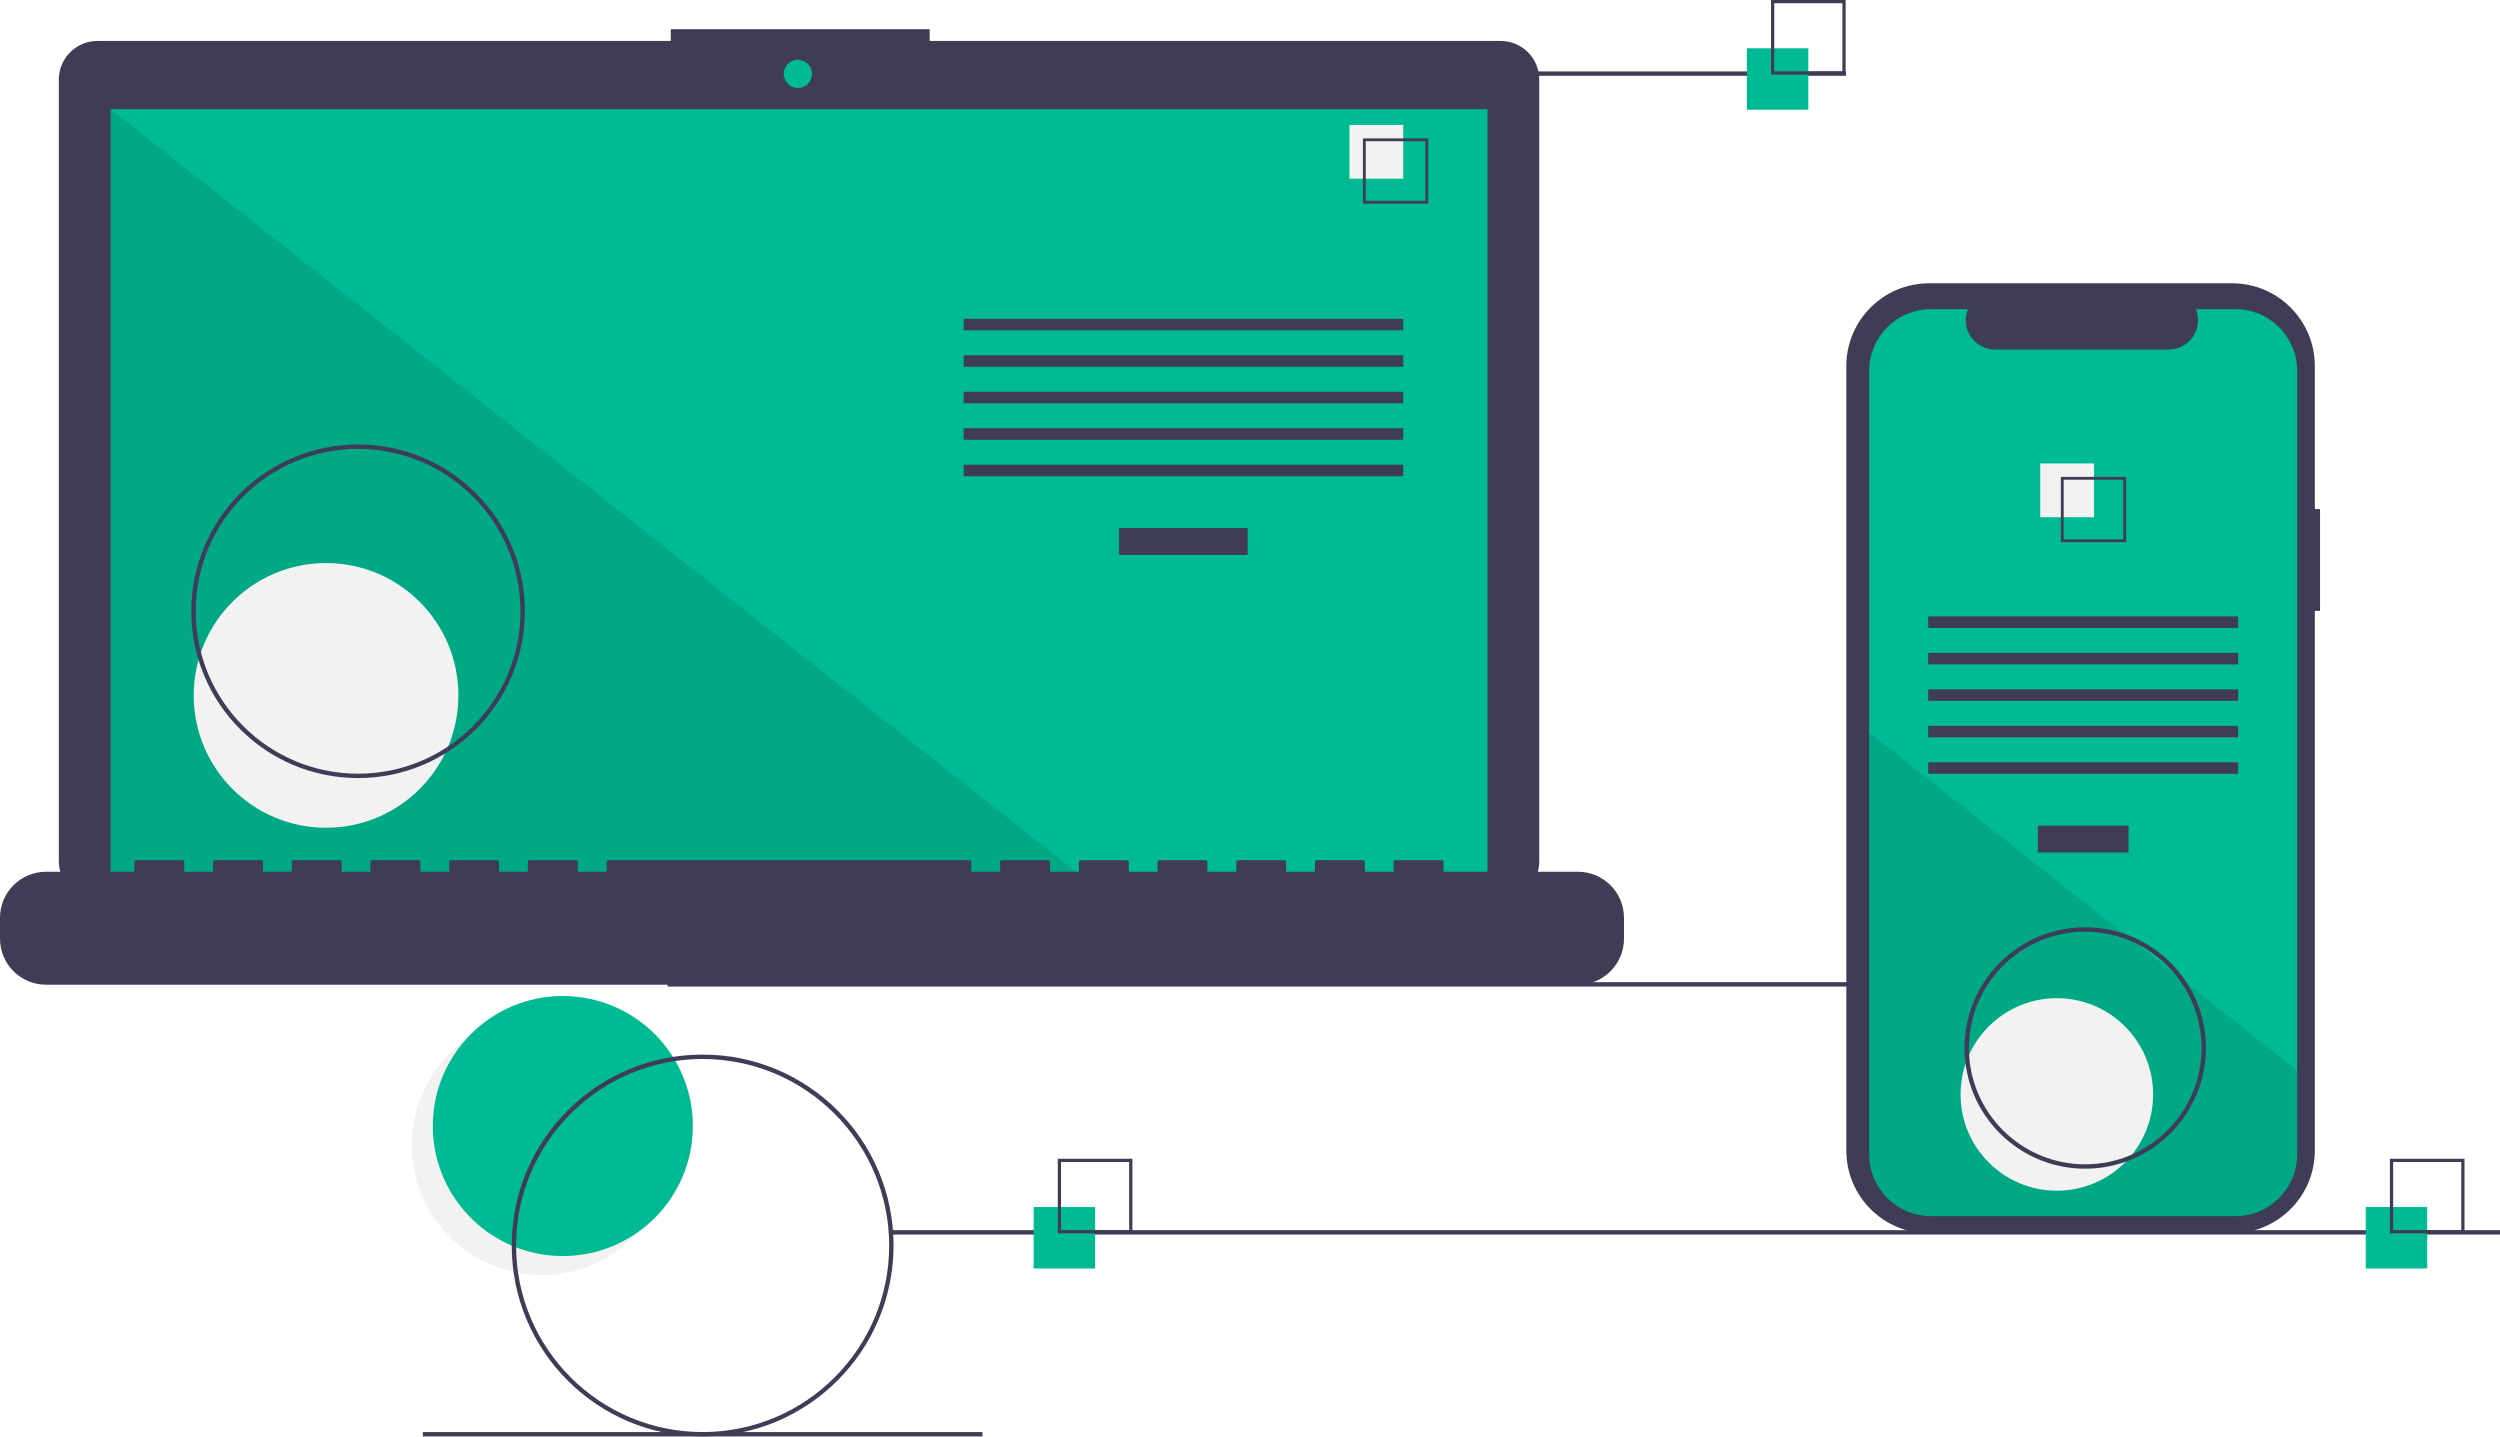
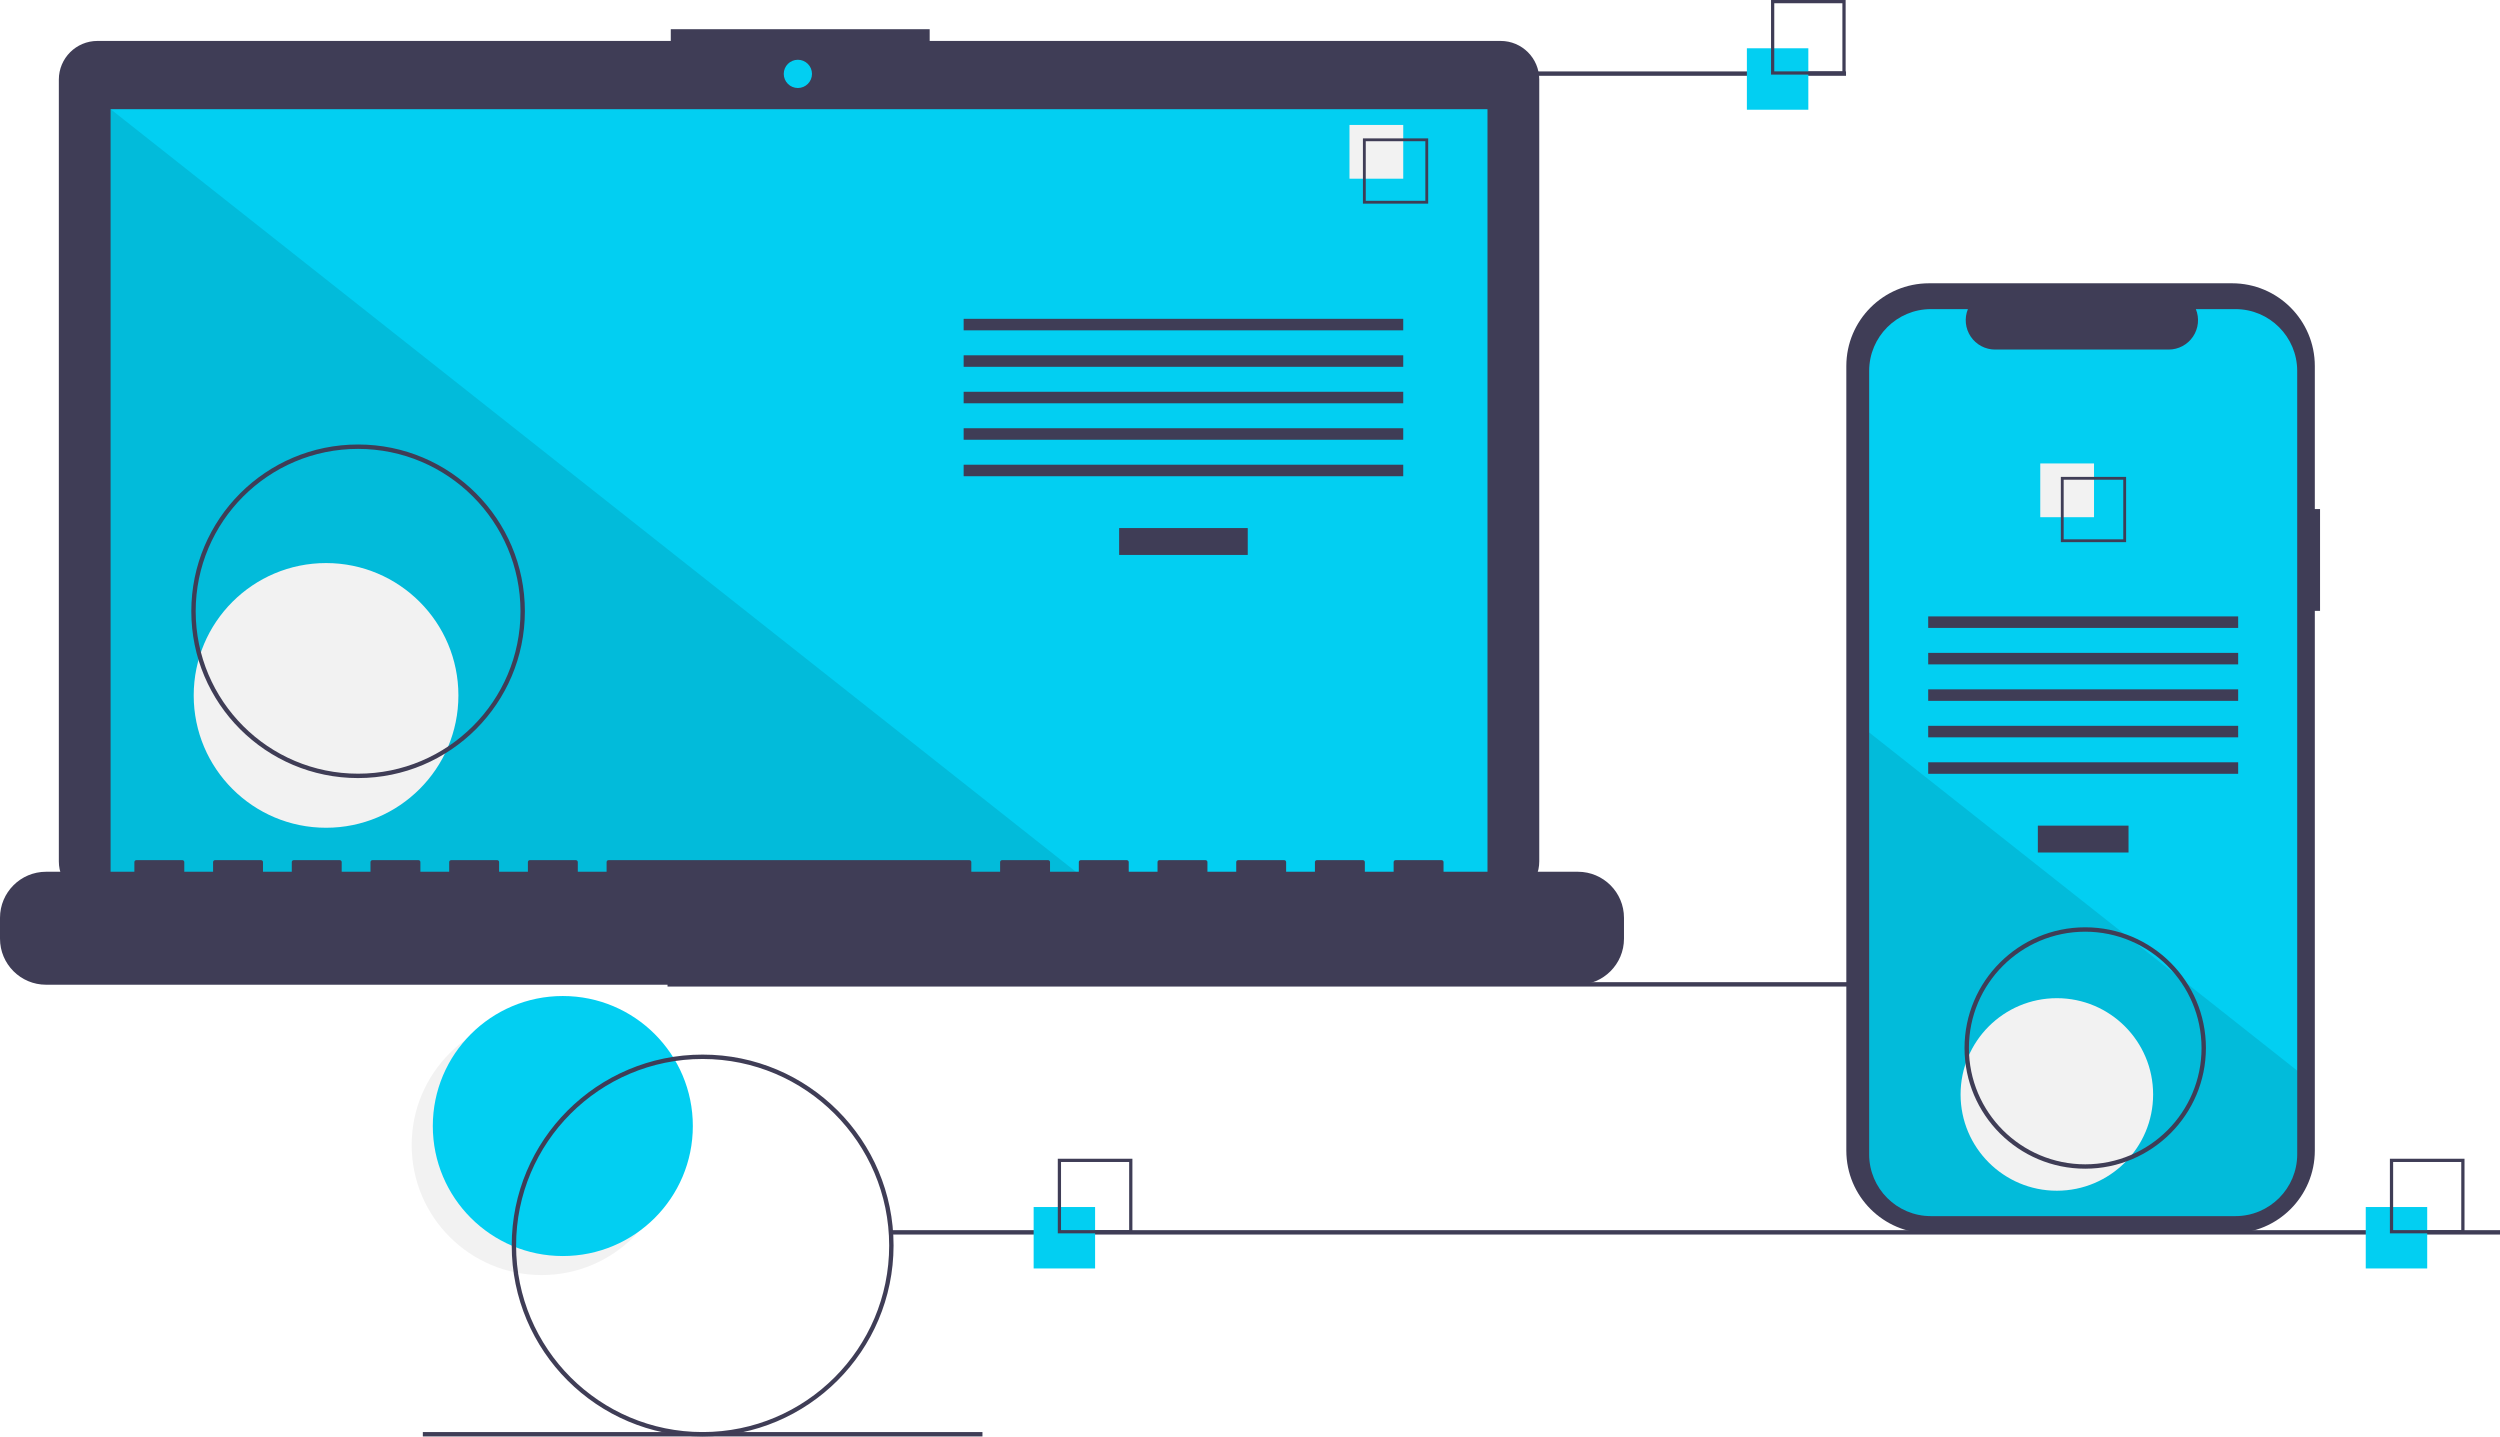
<svg xmlns="http://www.w3.org/2000/svg" id="b6117b06-2b45-45bc-b789-4a82ab6612dd" data-name="Layer 1" width="1139.171" height="654.543" viewBox="0 0 1139.171 654.543">
  <circle cx="246.827" cy="521.765" r="59.243" fill="#f2f2f2" />
-   <circle cx="256.46" cy="513.095" r="59.243" fill="#00ba94" />
+   <circle cx="256.46" cy="513.095" r="59.243" fill="#02cff2" />
  <rect x="304.171" y="447.543" width="733" height="2" fill="#3f3d56" />
  <path d="M714.207,141.381H454.038v-5.362h-117.971v5.362H74.825a17.599,17.599,0,0,0-17.599,17.599V515.231a17.599,17.599,0,0,0,17.599,17.599H714.207a17.599,17.599,0,0,0,17.599-17.599V158.979A17.599,17.599,0,0,0,714.207,141.381Z" transform="translate(-30.41456 -122.7284)" fill="#3f3d56" />
-   <rect x="50.406" y="49.754" width="627.391" height="353.913" fill="#00ba94" />
-   <circle cx="363.565" cy="33.667" r="6.435" fill="#00ba94" />
+   <rect x="50.406" y="49.754" width="627.391" height="353.913" fill="#02cff2" />
+   <circle cx="363.565" cy="33.667" r="6.435" fill="#02cff2" />
  <polygon points="498.374 403.667 50.406 403.667 50.406 49.754 498.374 403.667" opacity="0.1" />
  <circle cx="148.574" cy="316.876" r="60.307" fill="#f2f2f2" />
  <rect x="509.953" y="240.622" width="58.605" height="12.246" fill="#3f3d56" />
  <rect x="439.102" y="145.279" width="200.307" height="5.248" fill="#3f3d56" />
  <rect x="439.102" y="161.898" width="200.307" height="5.248" fill="#3f3d56" />
  <rect x="439.102" y="178.518" width="200.307" height="5.248" fill="#3f3d56" />
  <rect x="439.102" y="195.137" width="200.307" height="5.248" fill="#3f3d56" />
  <rect x="439.102" y="211.756" width="200.307" height="5.248" fill="#3f3d56" />
  <rect x="614.917" y="56.934" width="24.492" height="24.492" fill="#f2f2f2" />
  <path d="M681.195,215.525h-29.74v-29.74h29.74Zm-28.447-1.293h27.154V187.078H652.748Z" transform="translate(-30.41456 -122.7284)" fill="#3f3d56" />
  <path d="M749.422,519.96H688.192v-4.412a.875.875,0,0,0-.875-.875h-20.993a.875.875,0,0,0-.875.875v4.412H652.329v-4.412a.875.875,0,0,0-.875-.875H630.462a.875.875,0,0,0-.875.875v4.412H616.467v-4.412a.875.875,0,0,0-.875-.875H594.599a.875.875,0,0,0-.875.875v4.412H580.604v-4.412a.875.875,0,0,0-.875-.875H558.736a.875.875,0,0,0-.875.875v4.412H544.741v-4.412a.875.875,0,0,0-.875-.875H522.873a.875.875,0,0,0-.875.875v4.412H508.878v-4.412a.875.875,0,0,0-.875-.875h-20.993a.875.875,0,0,0-.875.875v4.412H473.015v-4.412a.875.875,0,0,0-.875-.875H307.696a.875.875,0,0,0-.875.875v4.412H293.701v-4.412a.875.875,0,0,0-.875-.875H271.833a.875.875,0,0,0-.875.875v4.412H257.838v-4.412a.875.875,0,0,0-.875-.875h-20.993a.875.875,0,0,0-.875.875v4.412H221.975v-4.412a.875.875,0,0,0-.875-.875H200.107a.875.875,0,0,0-.875.875v4.412H186.112v-4.412a.875.875,0,0,0-.875-.875H164.244a.875.875,0,0,0-.875.875v4.412H150.249v-4.412a.875.875,0,0,0-.875-.875H128.381a.875.875,0,0,0-.875.875v4.412H114.386v-4.412a.875.875,0,0,0-.875-.875H92.519a.875.875,0,0,0-.875.875v4.412H51.407a20.993,20.993,0,0,0-20.993,20.993v9.492A20.993,20.993,0,0,0,51.407,571.438H749.422a20.993,20.993,0,0,0,20.993-20.993v-9.492A20.993,20.993,0,0,0,749.422,519.96Z" transform="translate(-30.41456 -122.7284)" fill="#3f3d56" />
  <path d="M193.586,477.272a76,76,0,1,1,76-76A76.086,76.086,0,0,1,193.586,477.272Zm0-150a74,74,0,1,0,74,74A74.084,74.084,0,0,0,193.586,327.272Z" transform="translate(-30.41456 -122.7284)" fill="#3f3d56" />
  <rect x="586.171" y="32.543" width="255" height="2" fill="#3f3d56" />
  <rect x="406.171" y="560.543" width="733" height="2" fill="#3f3d56" />
  <rect x="192.672" y="652.543" width="255" height="2" fill="#3f3d56" />
-   <rect x="471" y="550" width="28" height="28" fill="#00ba94" />
+   <rect x="471" y="550" width="28" height="28" fill="#02cff2" />
  <path d="M546.415,684.728h-34v-34h34Zm-32.522-1.478H544.936V652.207H513.893Z" transform="translate(-30.41456 -122.7284)" fill="#3f3d56" />
-   <rect x="796" y="22" width="28" height="28" fill="#00ba94" />
+   <rect x="796" y="22" width="28" height="28" fill="#02cff2" />
  <path d="M871.415,156.728h-34v-34h34Zm-32.522-1.478H869.936V124.207H838.893Z" transform="translate(-30.41456 -122.7284)" fill="#3f3d56" />
-   <rect x="1078" y="550" width="28" height="28" fill="#00ba94" />
+   <rect x="1078" y="550" width="28" height="28" fill="#02cff2" />
  <path d="M1153.415,684.728h-34v-34h34Zm-32.522-1.478h31.043V652.207h-31.043Z" transform="translate(-30.41456 -122.7284)" fill="#3f3d56" />
  <path d="M1087.586,354.687h-2.379V289.525a37.714,37.714,0,0,0-37.714-37.714H909.44A37.714,37.714,0,0,0,871.726,289.525V647.006A37.714,37.714,0,0,0,909.44,684.72h138.053a37.714,37.714,0,0,0,37.714-37.714V401.07h2.379Z" transform="translate(-30.41456 -122.7284)" fill="#3f3d56" />
-   <path d="M1077.176,291.742v356.96a28.165,28.165,0,0,1-28.16,28.17H910.296a28.165,28.165,0,0,1-28.16-28.17v-356.96a28.163,28.163,0,0,1,28.16-28.16h16.83a13.379,13.379,0,0,0,12.39,18.43h79.09a13.379,13.379,0,0,0,12.39-18.43h18.02A28.163,28.163,0,0,1,1077.176,291.742Z" transform="translate(-30.41456 -122.7284)" fill="#00ba94" />
+   <path d="M1077.176,291.742v356.96a28.165,28.165,0,0,1-28.16,28.17H910.296a28.165,28.165,0,0,1-28.16-28.17v-356.96a28.163,28.163,0,0,1,28.16-28.16h16.83a13.379,13.379,0,0,0,12.39,18.43h79.09a13.379,13.379,0,0,0,12.39-18.43h18.02A28.163,28.163,0,0,1,1077.176,291.742Z" transform="translate(-30.41456 -122.7284)" fill="#02cff2" />
  <rect x="928.58" y="376.218" width="41.324" height="12.246" fill="#3f3d56" />
  <rect x="878.621" y="280.875" width="141.24" height="5.248" fill="#3f3d56" />
  <rect x="878.621" y="297.494" width="141.24" height="5.248" fill="#3f3d56" />
  <rect x="878.621" y="314.114" width="141.24" height="5.248" fill="#3f3d56" />
  <rect x="878.621" y="330.733" width="141.24" height="5.248" fill="#3f3d56" />
  <rect x="878.621" y="347.352" width="141.24" height="5.248" fill="#3f3d56" />
  <rect x="929.684" y="211.179" width="24.492" height="24.492" fill="#f2f2f2" />
  <path d="M969.474,340.032v29.74h29.74v-29.74Zm28.45,28.45h-27.16v-27.16h27.16Z" transform="translate(-30.41456 -122.7284)" fill="#3f3d56" />
  <path d="M1077.176,610.582v38.12a28.165,28.165,0,0,1-28.16,28.17H910.296a28.165,28.165,0,0,1-28.16-28.17v-192.21l116.87,92.33,2,1.58,21.74,17.17,2.03,1.61Z" transform="translate(-30.41456 -122.7284)" opacity="0.1" />
  <circle cx="937.241" cy="498.707" r="43.868" fill="#f2f2f2" />
  <path d="M350.586,777.272a87,87,0,1,1,87-87A87.099,87.099,0,0,1,350.586,777.272Zm0-172a85,85,0,1,0,85,85A85.096,85.096,0,0,0,350.586,605.272Z" transform="translate(-30.41456 -122.7284)" fill="#3f3d56" />
  <path d="M980.586,655.272a55,55,0,1,1,55-55A55.062,55.062,0,0,1,980.586,655.272Zm0-108a53,53,0,1,0,53,53A53.06,53.06,0,0,0,980.586,547.272Z" transform="translate(-30.41456 -122.7284)" fill="#3f3d56" />
</svg>
